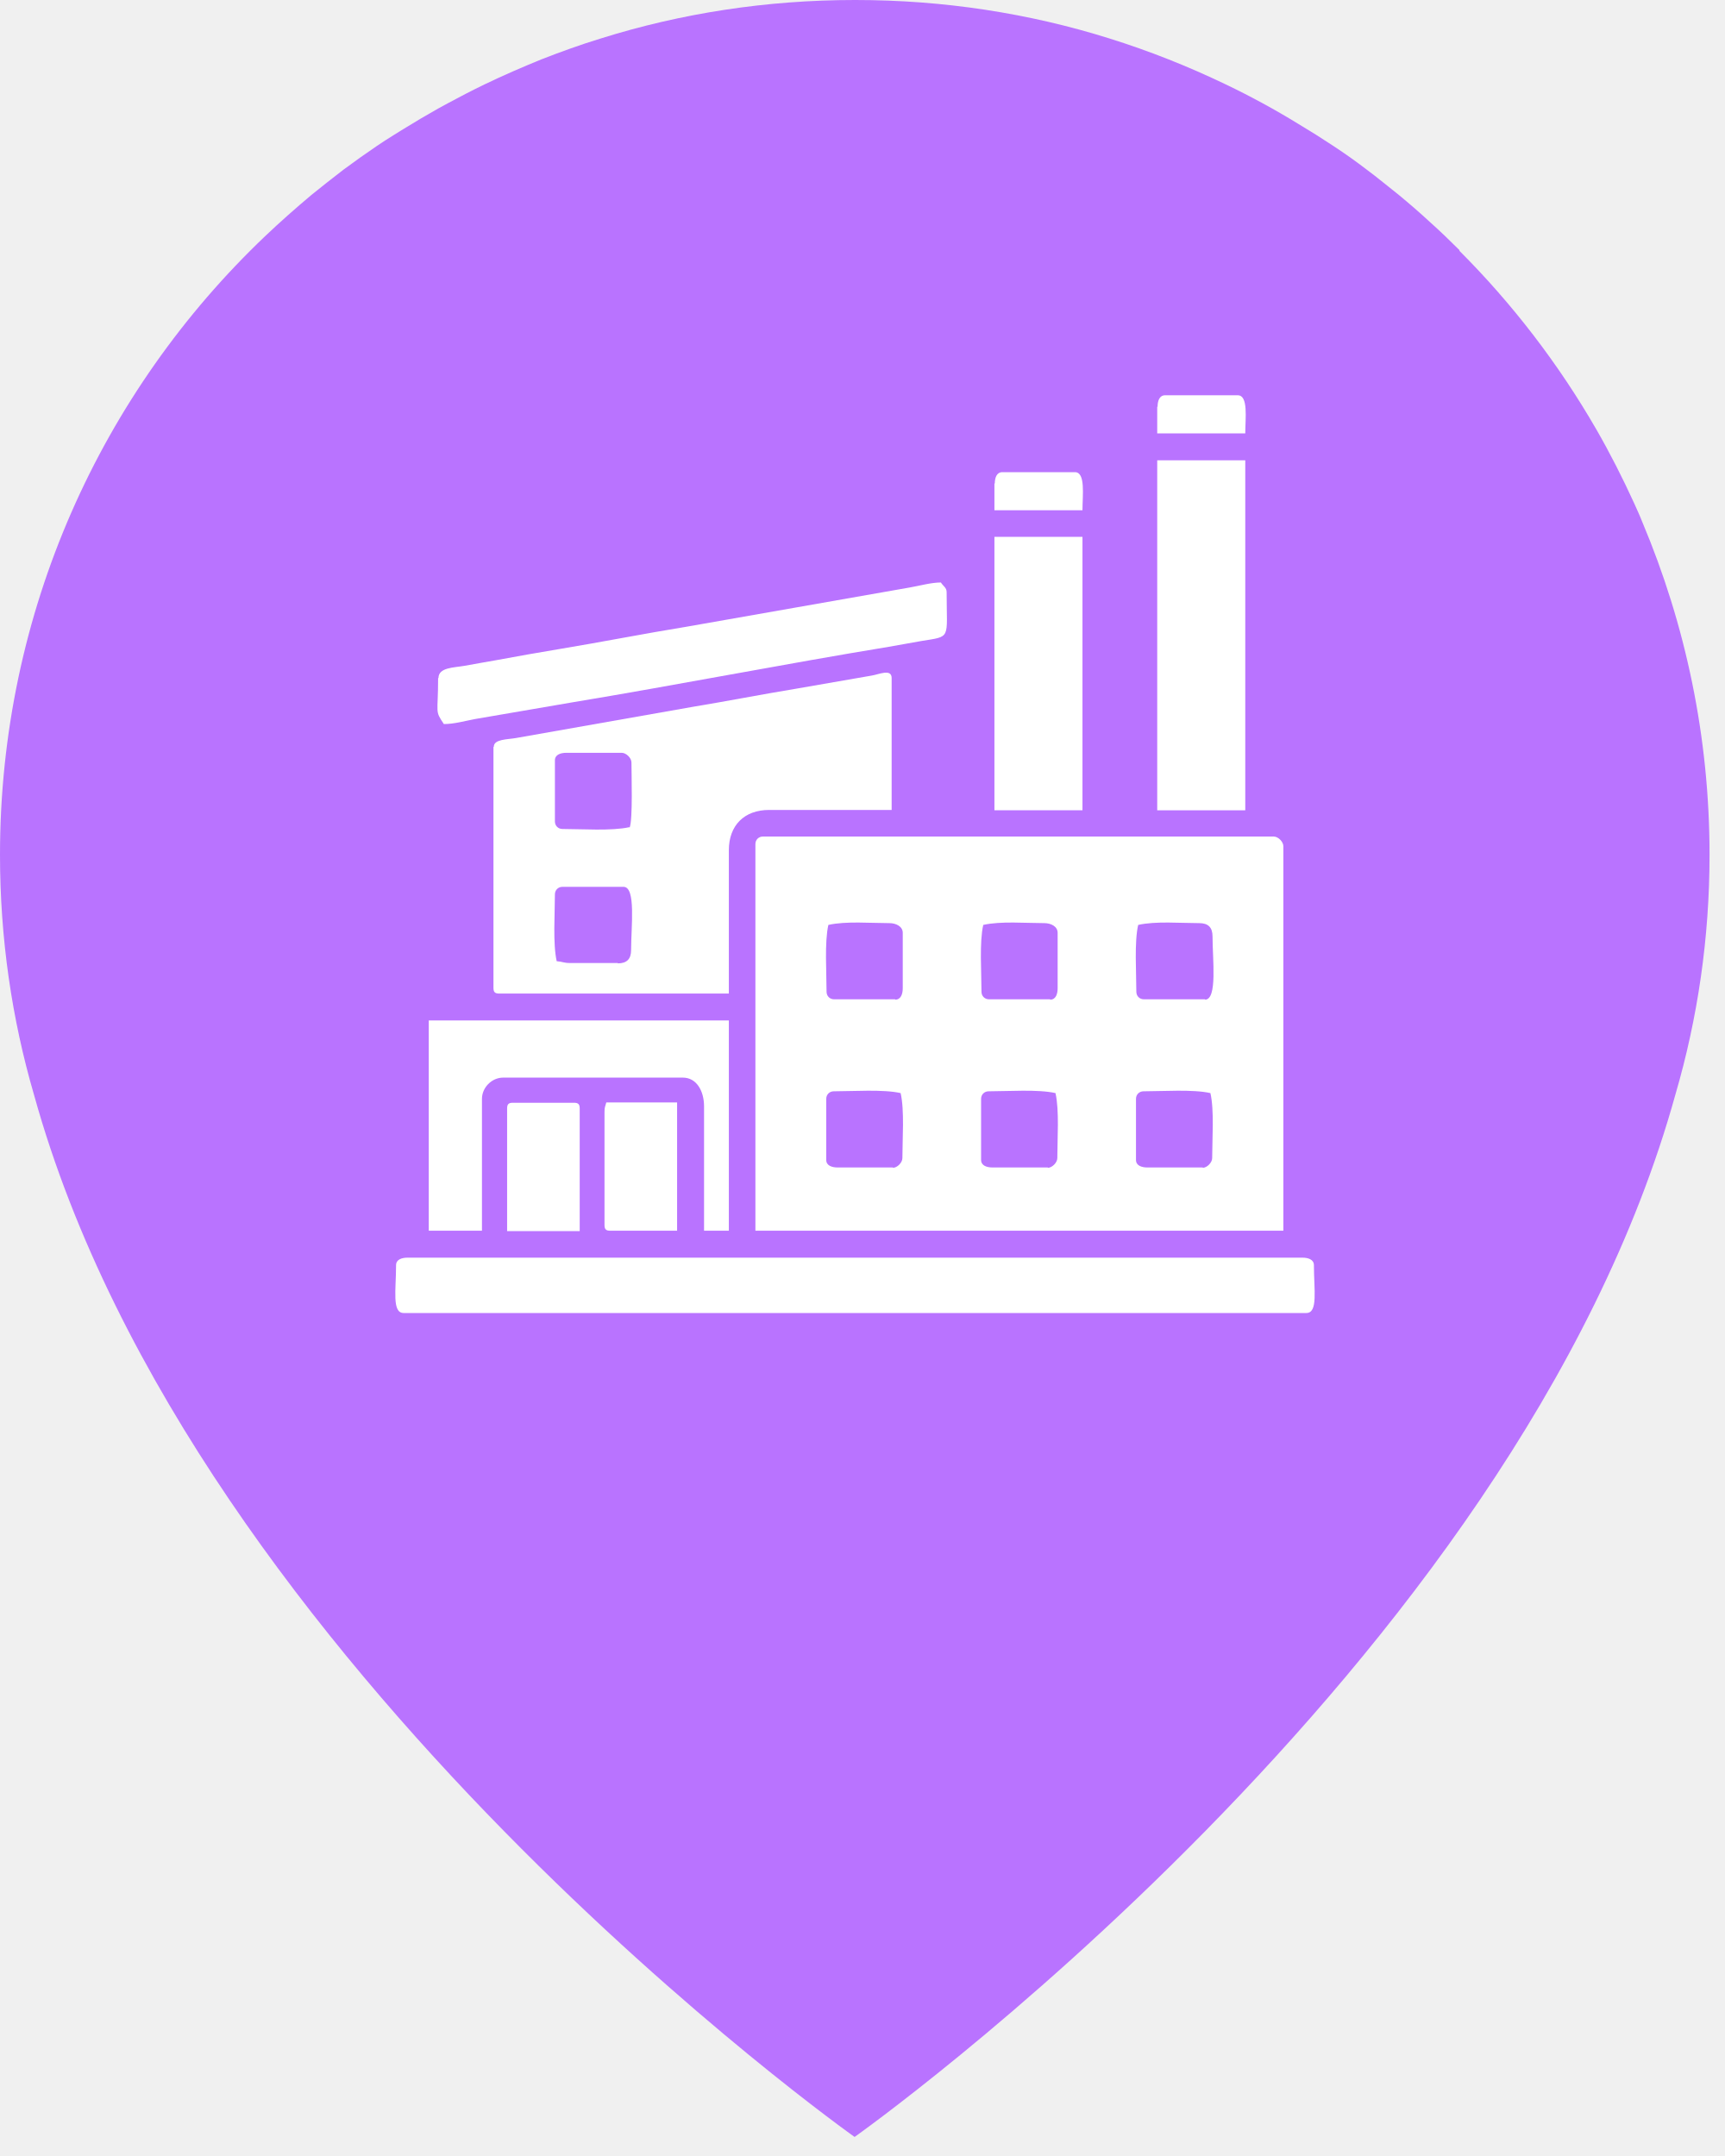
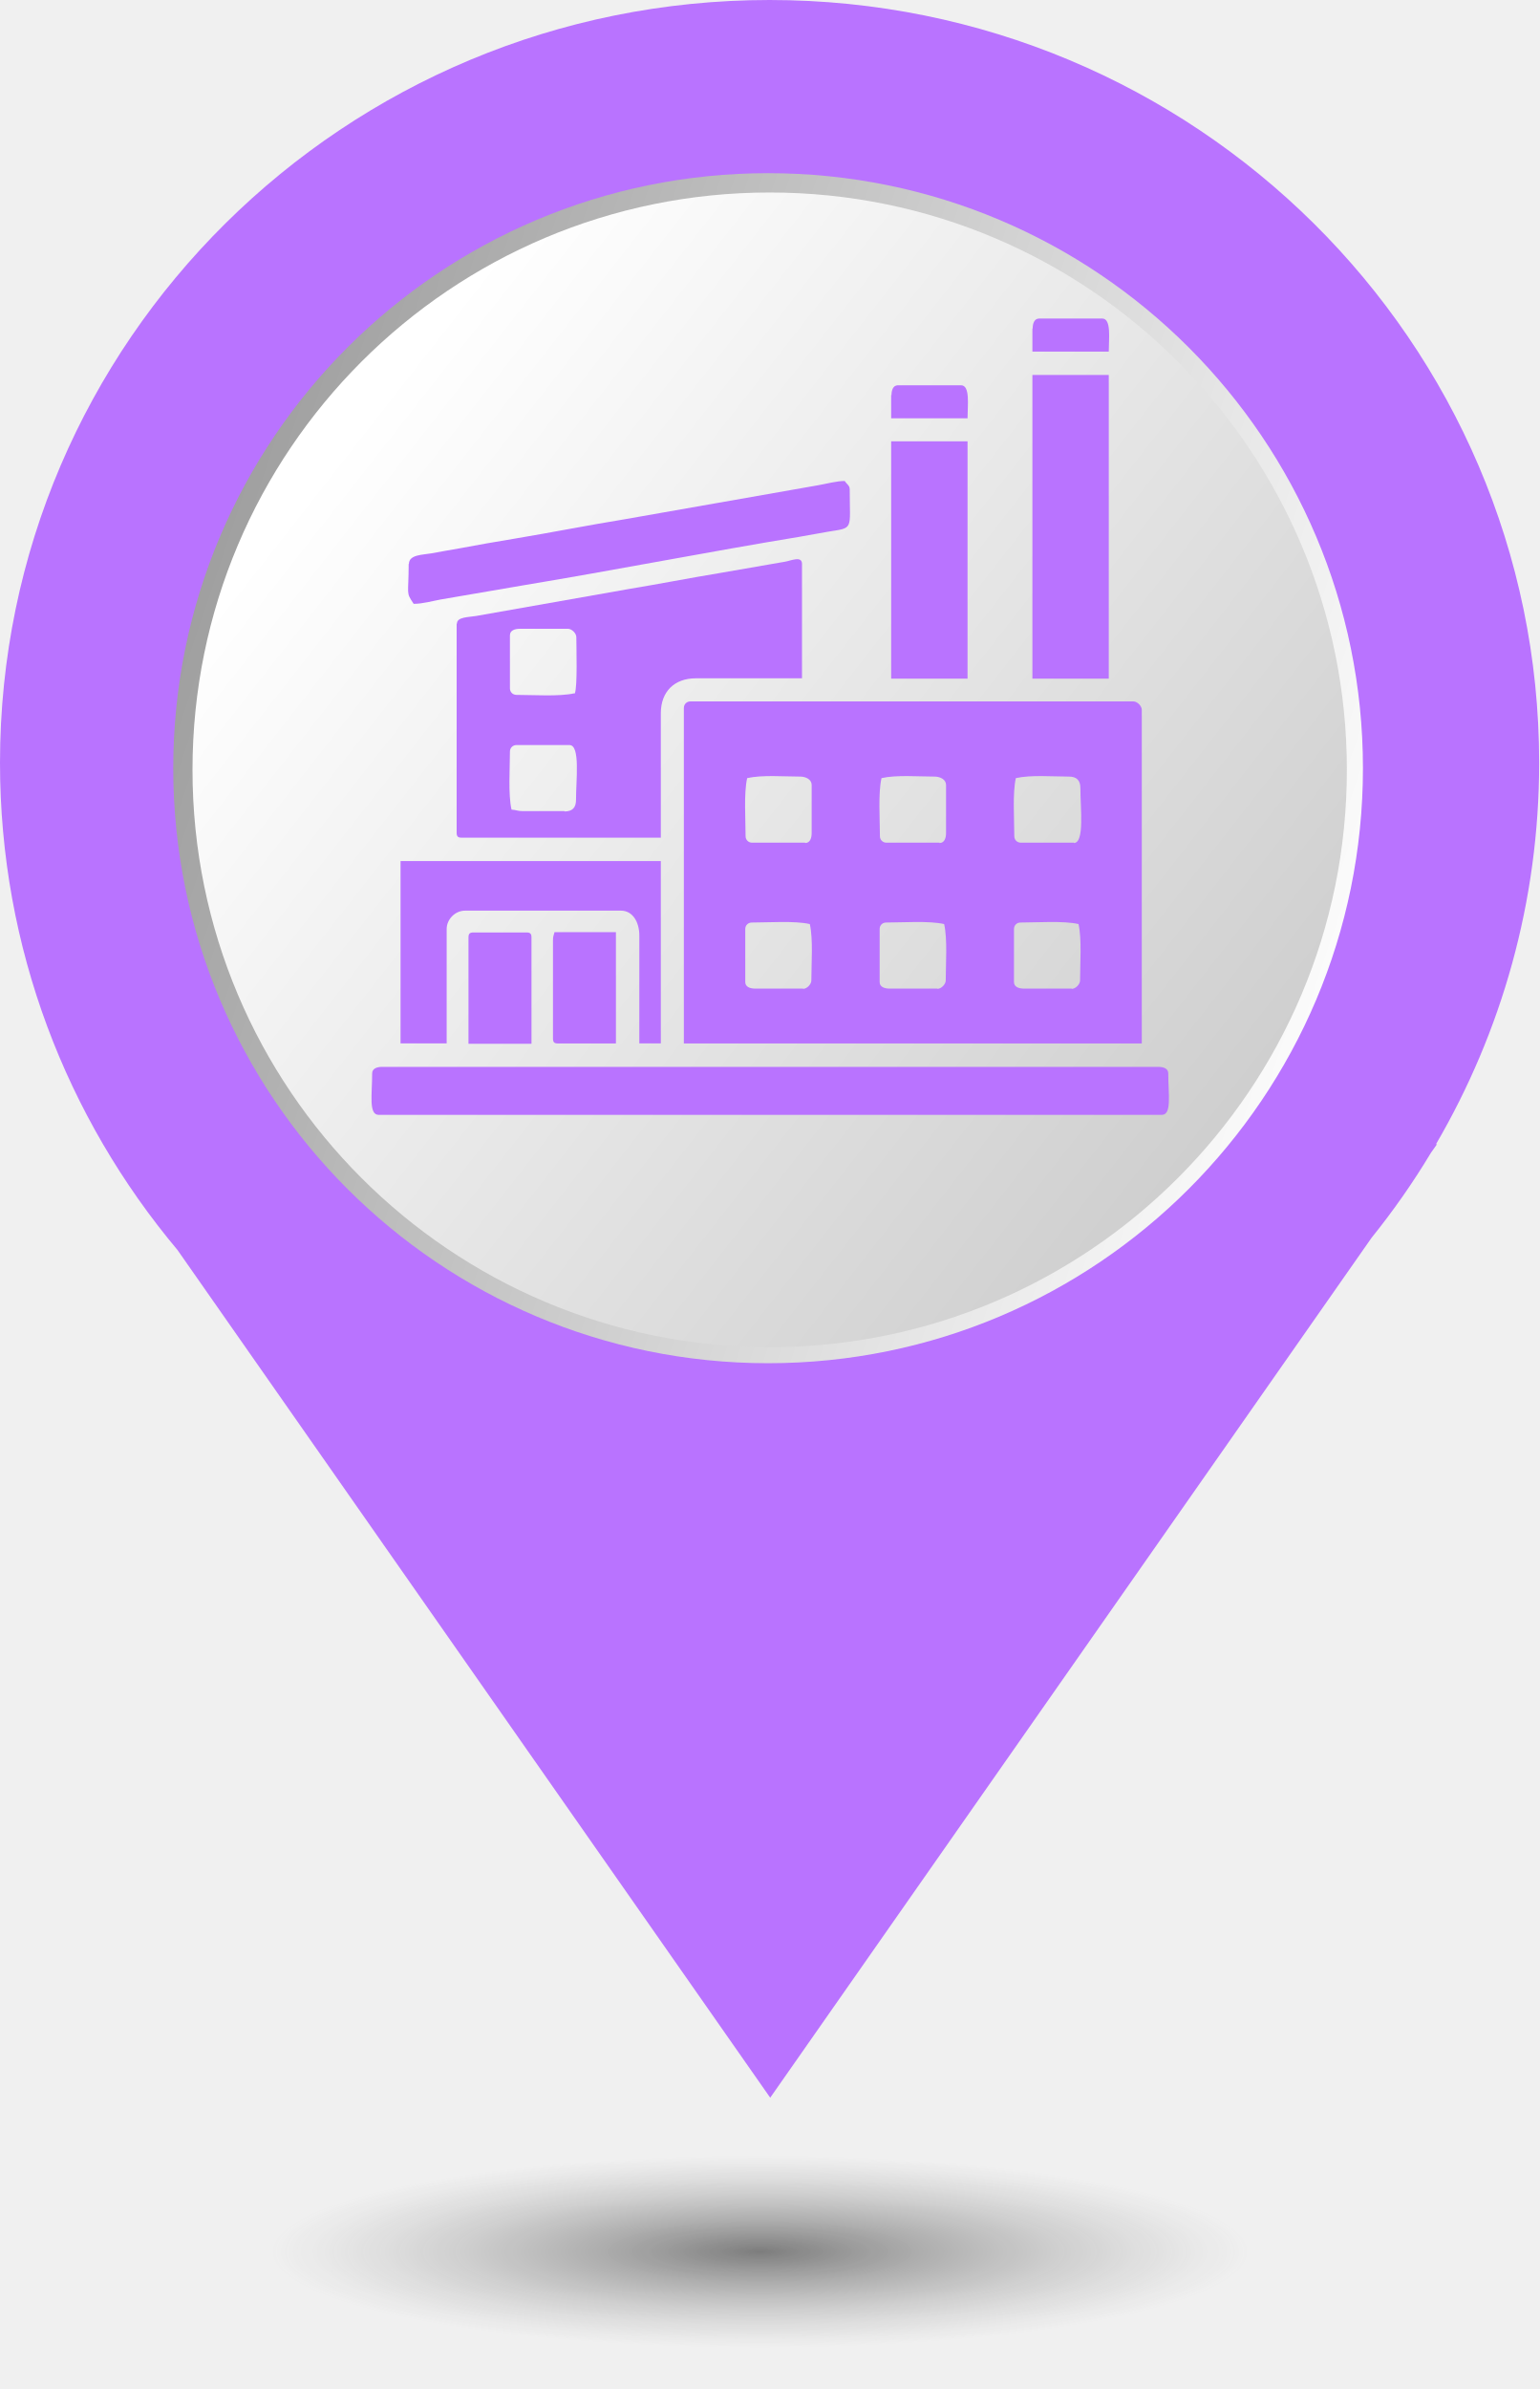
- <svg xmlns="http://www.w3.org/2000/svg" width="48" height="60" viewBox="0 0 48 60" fill="none">
-   <path d="M23.8 0C26.26 0 28.64 0.37 30.87 1.07C31.99 1.42 33.07 1.85 34.11 2.35C34.8 2.68 35.48 3.05 36.13 3.45C36.29 3.55 36.46 3.65 36.62 3.75C36.78 3.85 36.94 3.96 37.1 4.06C37.42 4.27 37.73 4.49 38.03 4.72C38.18 4.83 38.33 4.95 38.48 5.07C38.63 5.19 38.78 5.31 38.93 5.43C39.22 5.67 39.51 5.92 39.79 6.18C40.07 6.43 40.34 6.69 40.61 6.96V6.98C42.09 8.46 43.37 10.13 44.42 11.95C44.8 12.61 45.15 13.3 45.47 14C45.55 14.18 45.63 14.35 45.7 14.53C46.9 17.38 47.57 20.5 47.57 23.79C47.57 26.1 47.24 28.34 46.62 30.46C42.2 46.43 23.78 59.47 23.78 59.47C23.78 59.47 5.38 46.44 0.95 30.48C0.33 28.36 0 26.11 0 23.79C0 17.02 2.83 10.9 7.38 6.57C7.79 6.18 8.22 5.8 8.66 5.43C8.81 5.31 8.96 5.19 9.11 5.07C9.26 4.95 9.41 4.84 9.56 4.72C9.87 4.49 10.18 4.27 10.49 4.06C10.65 3.95 10.81 3.85 10.97 3.75C11.13 3.65 11.29 3.55 11.46 3.45C11.62 3.35 11.79 3.25 11.95 3.16C12.12 3.06 12.28 2.97 12.45 2.88C12.62 2.79 12.79 2.7 12.96 2.61C13.13 2.52 13.3 2.44 13.48 2.35C14 2.1 14.53 1.87 15.07 1.65C15.61 1.44 16.16 1.24 16.72 1.07C18.95 0.37 21.33 0 23.79 0" fill="#B973FF" />
-   <path fill-rule="evenodd" clip-rule="evenodd" d="M21.02 23.5V34.25H35.711V23.55C35.711 23.43 35.571 23.28 35.441 23.28H21.23C21.11 23.28 21.02 23.37 21.02 23.49M24.91 27.81H23.21C23.09 27.81 23 27.72 23 27.6C23 27.07 22.941 26.22 23.05 25.74C23.53 25.63 24.241 25.69 24.75 25.69C24.93 25.69 25.12 25.78 25.12 25.96V27.5C25.12 27.66 25.07 27.82 24.91 27.82V27.81ZM29.221 27.81H27.52C27.401 27.81 27.311 27.72 27.311 27.6C27.311 27.07 27.25 26.22 27.36 25.74C27.84 25.63 28.55 25.69 29.061 25.69C29.241 25.69 29.43 25.78 29.43 25.96V27.5C29.43 27.66 29.381 27.82 29.221 27.82V27.81ZM33.531 27.81H31.831C31.71 27.81 31.62 27.72 31.62 27.6C31.62 27.07 31.561 26.22 31.671 25.74C32.151 25.63 32.861 25.69 33.37 25.69C33.62 25.69 33.74 25.81 33.74 26.06C33.74 26.7 33.88 27.82 33.531 27.82V27.81ZM24.851 32.49H23.311C23.151 32.49 22.991 32.44 22.991 32.28V30.58C22.991 30.46 23.081 30.37 23.201 30.37C23.73 30.37 24.581 30.31 25.061 30.42C25.171 30.9 25.11 31.7 25.11 32.23C25.11 32.35 24.971 32.5 24.84 32.5L24.851 32.49ZM29.16 32.49H27.62C27.46 32.49 27.3 32.44 27.3 32.28V30.58C27.3 30.46 27.39 30.37 27.511 30.37C28.041 30.37 28.89 30.31 29.37 30.42C29.48 30.9 29.421 31.7 29.421 32.23C29.421 32.35 29.28 32.5 29.151 32.5L29.16 32.49ZM33.471 32.49H31.93C31.77 32.49 31.61 32.44 31.61 32.28V30.58C31.61 30.46 31.701 30.37 31.82 30.37C32.35 30.37 33.2 30.31 33.681 30.42C33.791 30.9 33.73 31.7 33.73 32.23C33.73 32.35 33.59 32.5 33.461 32.5L33.471 32.49Z" fill="white" />
-   <path fill-rule="evenodd" clip-rule="evenodd" d="M13.731 20.79V27.49C13.731 27.61 13.771 27.65 13.891 27.65H20.281V23.66C20.281 22.97 20.711 22.54 21.401 22.54H24.811V18.87C24.811 18.6 24.451 18.77 24.261 18.8L22.131 19.17C21.161 19.33 20.251 19.51 19.281 19.67L14.351 20.54C14.121 20.58 13.741 20.57 13.741 20.78M17.511 23.02C17.021 23.13 16.181 23.07 15.651 23.07C15.531 23.07 15.441 22.98 15.441 22.86V21.16C15.441 21 15.601 20.95 15.761 20.95H17.301C17.421 20.95 17.571 21.09 17.571 21.22C17.571 21.53 17.611 22.81 17.521 23.03L17.511 23.02ZM17.191 26.8H15.861C15.681 26.8 15.651 26.76 15.491 26.75C15.381 26.26 15.441 25.42 15.441 24.89C15.441 24.77 15.531 24.68 15.651 24.68H17.351C17.701 24.68 17.561 25.79 17.561 26.44C17.561 26.69 17.441 26.81 17.191 26.81V26.8Z" fill="white" />
-   <path fill-rule="evenodd" clip-rule="evenodd" d="M11.021 35.21C11.021 35.89 10.901 36.54 11.231 36.54H36.351C36.681 36.54 36.561 35.89 36.561 35.21C36.561 35.05 36.401 35 36.241 35H11.341C11.181 35 11.021 35.05 11.021 35.21Z" fill="white" />
-   <path d="M34.651 12.81H32.201V22.55H34.651V12.81Z" fill="white" />
-   <path fill-rule="evenodd" clip-rule="evenodd" d="M11.921 34.249H13.411V30.579C13.411 30.269 13.681 29.989 14.001 29.989H19.001C19.381 29.989 19.591 30.359 19.591 30.789V34.249H20.281V28.399H11.931V34.249H11.921Z" fill="white" />
-   <path fill-rule="evenodd" clip-rule="evenodd" d="M12.191 18.87C12.191 19.89 12.091 19.76 12.351 20.15C12.641 20.15 12.951 20.06 13.221 20.01L15.901 19.55C18.801 19.07 21.811 18.48 24.731 18C25.071 17.94 25.291 17.9 25.631 17.84C26.481 17.7 26.341 17.81 26.341 16.48C26.341 16.35 26.251 16.32 26.181 16.21C25.911 16.21 25.601 16.3 25.311 16.35L19.111 17.44C17.941 17.63 16.731 17.87 15.581 18.06C14.971 18.16 14.421 18.26 13.821 18.37C13.491 18.43 13.241 18.47 12.921 18.53C12.641 18.58 12.201 18.57 12.201 18.87" fill="white" />
-   <path d="M30.121 14.94H27.671V22.549H30.121V14.94Z" fill="white" />
-   <path fill-rule="evenodd" clip-rule="evenodd" d="M14.111 30.849V34.26H16.131V30.849C16.131 30.73 16.091 30.689 15.971 30.689H14.271C14.151 30.689 14.111 30.73 14.111 30.849Z" fill="white" />
-   <path fill-rule="evenodd" clip-rule="evenodd" d="M16.821 30.95V34.09C16.821 34.21 16.861 34.25 16.981 34.25H18.841V30.68H16.871C16.841 30.8 16.821 30.8 16.821 30.95Z" fill="white" />
-   <path fill-rule="evenodd" clip-rule="evenodd" d="M32.201 11.32V12.06H34.651C34.651 11.64 34.741 11 34.441 11H32.421C32.261 11 32.211 11.16 32.211 11.32" fill="white" />
-   <path fill-rule="evenodd" clip-rule="evenodd" d="M27.671 13.45V14.2H30.121C30.121 13.78 30.211 13.14 29.911 13.14H27.891C27.731 13.14 27.681 13.3 27.681 13.46" fill="white" />
+ <svg xmlns="http://www.w3.org/2000/svg" width="29" height="45" viewBox="0 0 29 45" fill="none">
+   <path d="M21.478 14.368C21.478 18.334 18.232 21.552 14.228 21.552C10.224 21.552 6.978 18.334 6.978 14.368C6.978 10.401 10.224 7.184 14.228 7.184C18.233 7.184 21.478 10.401 21.478 14.368ZM29 14.368C29 6.433 22.509 0 14.5 0C6.492 0 0 6.433 0 14.368C0 17.857 1.256 21.056 3.344 23.545L14.512 39.513L25.845 23.312C26.252 22.807 26.624 22.275 26.96 21.716L27.075 21.553H27.056C28.29 19.438 29 16.987 29 14.368Z" fill="#B973FF" />
+   <path d="M21.221 14.379C21.221 18.248 18.069 21.388 14.18 21.388C10.291 21.388 7.14 18.248 7.14 14.379C7.14 10.509 10.292 7.371 14.18 7.371C18.07 7.371 21.221 10.509 21.221 14.379ZM28.526 14.379C28.526 6.638 22.222 0.362 14.444 0.362C6.668 0.362 0.363 6.638 0.363 14.379C0.363 17.783 1.583 20.904 3.611 23.331L14.457 38.909L25.461 23.104C25.856 22.612 26.218 22.093 26.545 21.547L26.656 21.388H26.638C27.836 19.325 28.526 16.933 28.526 14.379Z" fill="#B973FF" />
+   <circle cx="14.502" cy="14.5" r="11.963" fill="#B973FF" />
+   <circle cx="14.472" cy="14.47" r="11.208" fill="url(#paint0_linear_1206_3078)" />
+   <circle cx="14.502" cy="14.501" r="10.875" fill="url(#paint1_linear_1206_3078)" />
+   <ellipse cx="14.319" cy="42.413" rx="9.244" ry="1.812" fill="url(#paint2_radial_1206_3078)" fill-opacity="0.6" />
+   <path fill-rule="evenodd" clip-rule="evenodd" d="M12.885 13.342V19.655H21.513V13.371C21.513 13.3 21.431 13.212 21.354 13.212H13.009C12.938 13.212 12.885 13.265 12.885 13.336M15.17 15.873H14.171C14.101 15.873 14.048 15.82 14.048 15.75C14.048 15.438 14.013 14.939 14.078 14.657C14.359 14.593 14.776 14.628 15.076 14.628C15.182 14.628 15.293 14.681 15.293 14.786V15.691C15.293 15.785 15.264 15.879 15.17 15.879V15.873ZM17.701 15.873H16.703C16.632 15.873 16.579 15.82 16.579 15.75C16.579 15.438 16.544 14.939 16.609 14.657C16.891 14.593 17.308 14.628 17.607 14.628C17.713 14.628 17.825 14.681 17.825 14.786V15.691C17.825 15.785 17.795 15.879 17.701 15.879V15.873ZM20.233 15.873H19.234C19.164 15.873 19.111 15.82 19.111 15.75C19.111 15.438 19.076 14.939 19.14 14.657C19.422 14.593 19.839 14.628 20.139 14.628C20.285 14.628 20.356 14.698 20.356 14.845C20.356 15.221 20.438 15.879 20.233 15.879V15.873ZM15.135 18.622H14.23C14.136 18.622 14.042 18.592 14.042 18.498V17.5C14.042 17.429 14.095 17.377 14.166 17.377C14.477 17.377 14.976 17.341 15.258 17.406C15.323 17.688 15.287 18.158 15.287 18.469C15.287 18.539 15.205 18.627 15.129 18.627L15.135 18.622ZM17.666 18.622H16.762C16.668 18.622 16.574 18.592 16.574 18.498V17.5C16.574 17.429 16.626 17.377 16.697 17.377C17.008 17.377 17.507 17.341 17.789 17.406C17.854 17.688 17.819 18.158 17.819 18.469C17.819 18.539 17.736 18.627 17.66 18.627L17.666 18.622ZM20.197 18.622H19.293C19.199 18.622 19.105 18.592 19.105 18.498V17.5C19.105 17.429 19.158 17.377 19.228 17.377C19.54 17.377 20.039 17.341 20.321 17.406C20.385 17.688 20.35 18.158 20.35 18.469C20.35 18.539 20.268 18.627 20.191 18.627L20.197 18.622Z" fill="#B973FF" />
+   <path fill-rule="evenodd" clip-rule="evenodd" d="M8.604 11.75V15.685C8.604 15.755 8.627 15.779 8.698 15.779H12.451V13.435C12.451 13.03 12.704 12.777 13.109 12.777H15.111V10.622C15.111 10.463 14.9 10.563 14.788 10.581L13.537 10.798C12.968 10.892 12.433 10.998 11.864 11.092L8.968 11.603C8.833 11.626 8.61 11.62 8.61 11.744M10.824 13.059C10.536 13.124 10.043 13.089 9.732 13.089C9.661 13.089 9.608 13.036 9.608 12.965V11.967C9.608 11.873 9.702 11.844 9.796 11.844H10.701C10.771 11.844 10.859 11.926 10.859 12.002C10.859 12.184 10.883 12.936 10.83 13.065L10.824 13.059ZM10.636 15.279H9.855C9.749 15.279 9.732 15.256 9.638 15.25C9.573 14.962 9.608 14.469 9.608 14.158C9.608 14.087 9.661 14.034 9.732 14.034H10.73C10.936 14.034 10.853 14.686 10.853 15.068C10.853 15.215 10.783 15.285 10.636 15.285V15.279Z" fill="#B973FF" />
+   <path fill-rule="evenodd" clip-rule="evenodd" d="M7.012 20.219C7.012 20.618 6.942 21 7.136 21H21.889C22.083 21 22.012 20.618 22.012 20.219C22.012 20.125 21.919 20.096 21.825 20.096H7.2C7.106 20.096 7.012 20.125 7.012 20.219Z" fill="#B973FF" />
+   <path d="M20.891 7.063H19.452V12.783H20.891V7.063Z" fill="#B973FF" />
+   <path fill-rule="evenodd" clip-rule="evenodd" d="M7.541 19.654H8.416V17.499C8.416 17.317 8.575 17.153 8.763 17.153H11.699C11.922 17.153 12.046 17.37 12.046 17.622V19.654H12.451V16.219H7.547V19.654H7.541Z" fill="#B973FF" />
+   <path fill-rule="evenodd" clip-rule="evenodd" d="M7.7 10.622C7.7 11.221 7.641 11.145 7.794 11.374C7.964 11.374 8.146 11.321 8.305 11.292L9.879 11.022C11.582 10.74 13.35 10.393 15.065 10.111C15.264 10.076 15.393 10.053 15.593 10.017C16.092 9.935 16.01 10 16.01 9.219C16.01 9.142 15.957 9.125 15.916 9.06C15.758 9.06 15.575 9.113 15.405 9.142L11.764 9.782C11.077 9.894 10.366 10.035 9.691 10.147C9.332 10.205 9.009 10.264 8.657 10.329C8.463 10.364 8.316 10.387 8.128 10.423C7.964 10.452 7.705 10.446 7.705 10.622" fill="#B973FF" />
+   <path d="M18.23 8.313H16.791V12.783H18.23V8.313Z" fill="#B973FF" />
+   <path fill-rule="evenodd" clip-rule="evenodd" d="M8.827 17.658V19.661H10.014V17.658C10.014 17.587 9.99 17.564 9.92 17.564H8.921C8.851 17.564 8.827 17.587 8.827 17.658Z" fill="#B973FF" />
+   <path fill-rule="evenodd" clip-rule="evenodd" d="M10.419 17.717V19.561C10.419 19.631 10.442 19.655 10.513 19.655H11.605V17.558H10.448C10.431 17.629 10.419 17.629 10.419 17.717Z" fill="#B973FF" />
+   <path fill-rule="evenodd" clip-rule="evenodd" d="M19.452 6.188V6.623H20.891C20.891 6.376 20.943 6 20.767 6H19.581C19.487 6 19.457 6.094 19.457 6.188" fill="#B973FF" />
+   <path fill-rule="evenodd" clip-rule="evenodd" d="M16.791 7.439V7.879H18.23C18.23 7.633 18.283 7.257 18.107 7.257H16.92C16.826 7.257 16.797 7.351 16.797 7.445" fill="#B973FF" />
+   <defs>
+     <linearGradient id="paint0_linear_1206_3078" x1="25.739" y1="19.212" x2="1.995" y2="11.237" gradientUnits="userSpaceOnUse">
+       <stop stop-color="white" />
+       <stop offset="1" stop-color="#999999" />
+     </linearGradient>
+     <linearGradient id="paint1_linear_1206_3078" x1="4.896" y1="10.332" x2="24.109" y2="25.375" gradientUnits="userSpaceOnUse">
+       <stop stop-color="white" />
+       <stop offset="1" stop-color="#C7C7C7" />
+     </linearGradient>
+     <radialGradient id="paint2_radial_1206_3078" cx="0" cy="0" r="1" gradientUnits="userSpaceOnUse" gradientTransform="translate(14.3189 42.4126) scale(9.24375 1.8125)">
+       <stop stop-opacity="0.8" />
+       <stop offset="1" stop-color="#666666" stop-opacity="0" />
+     </radialGradient>
+   </defs>
</svg>
